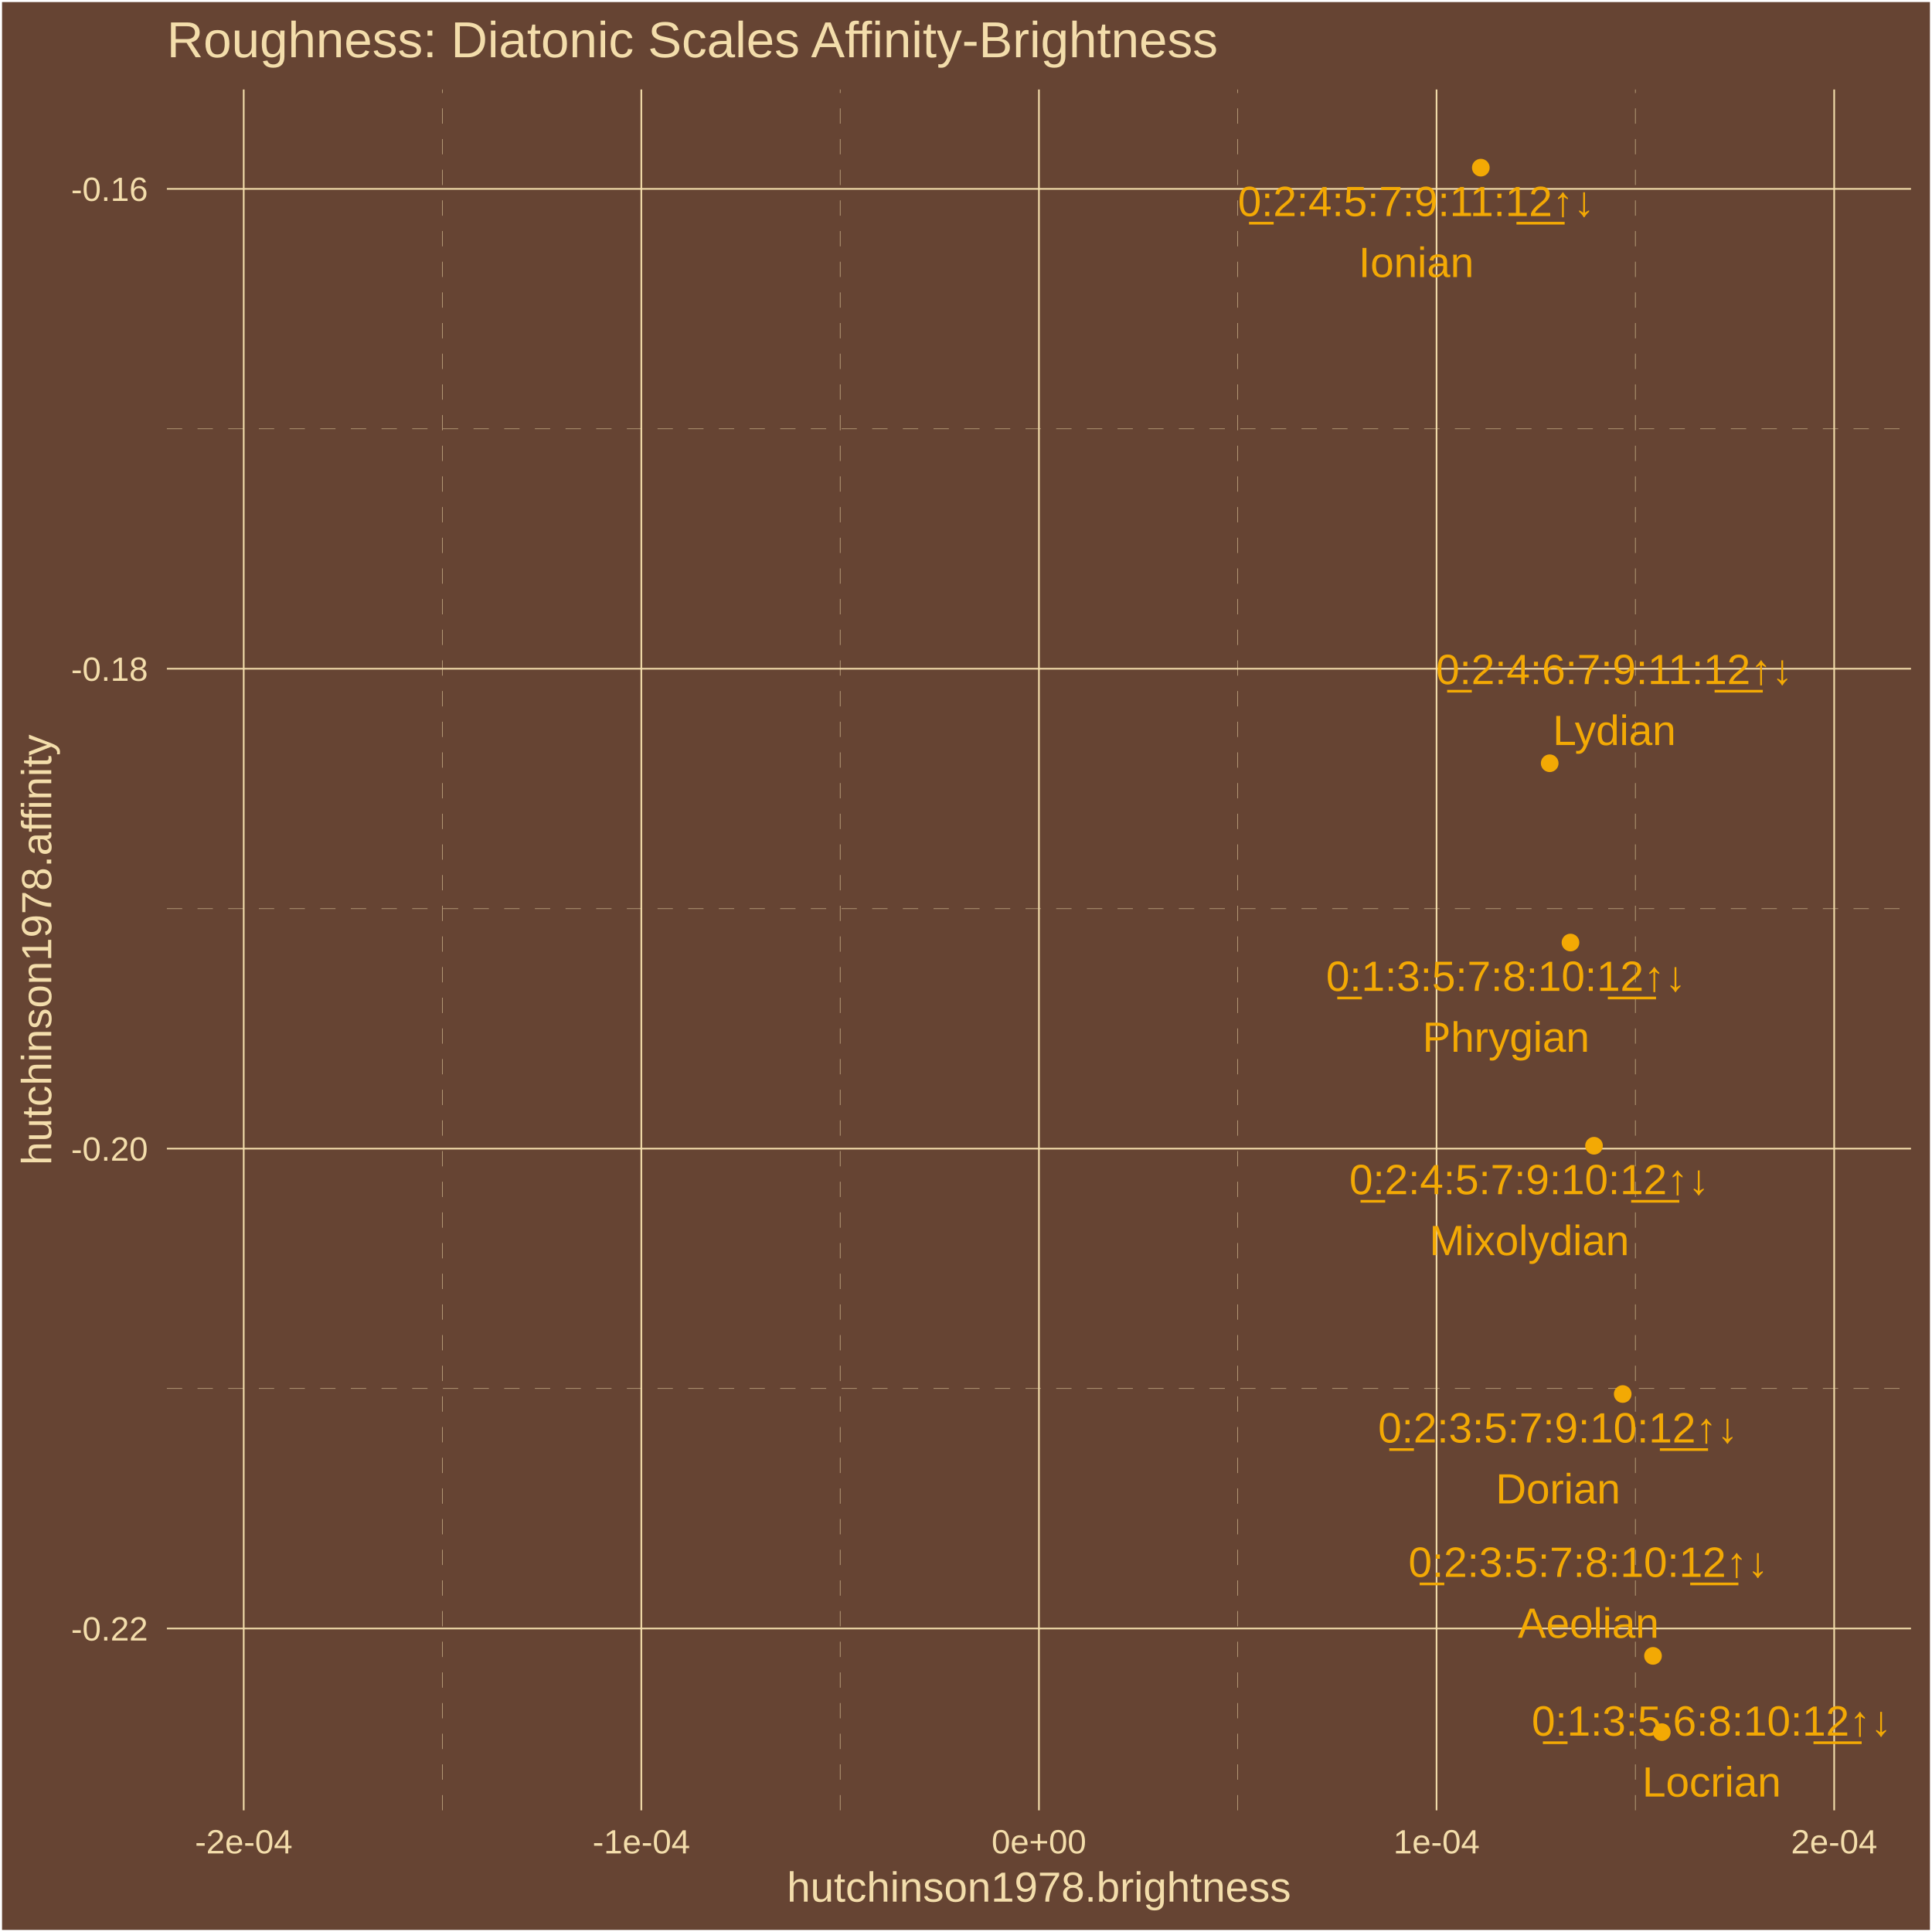
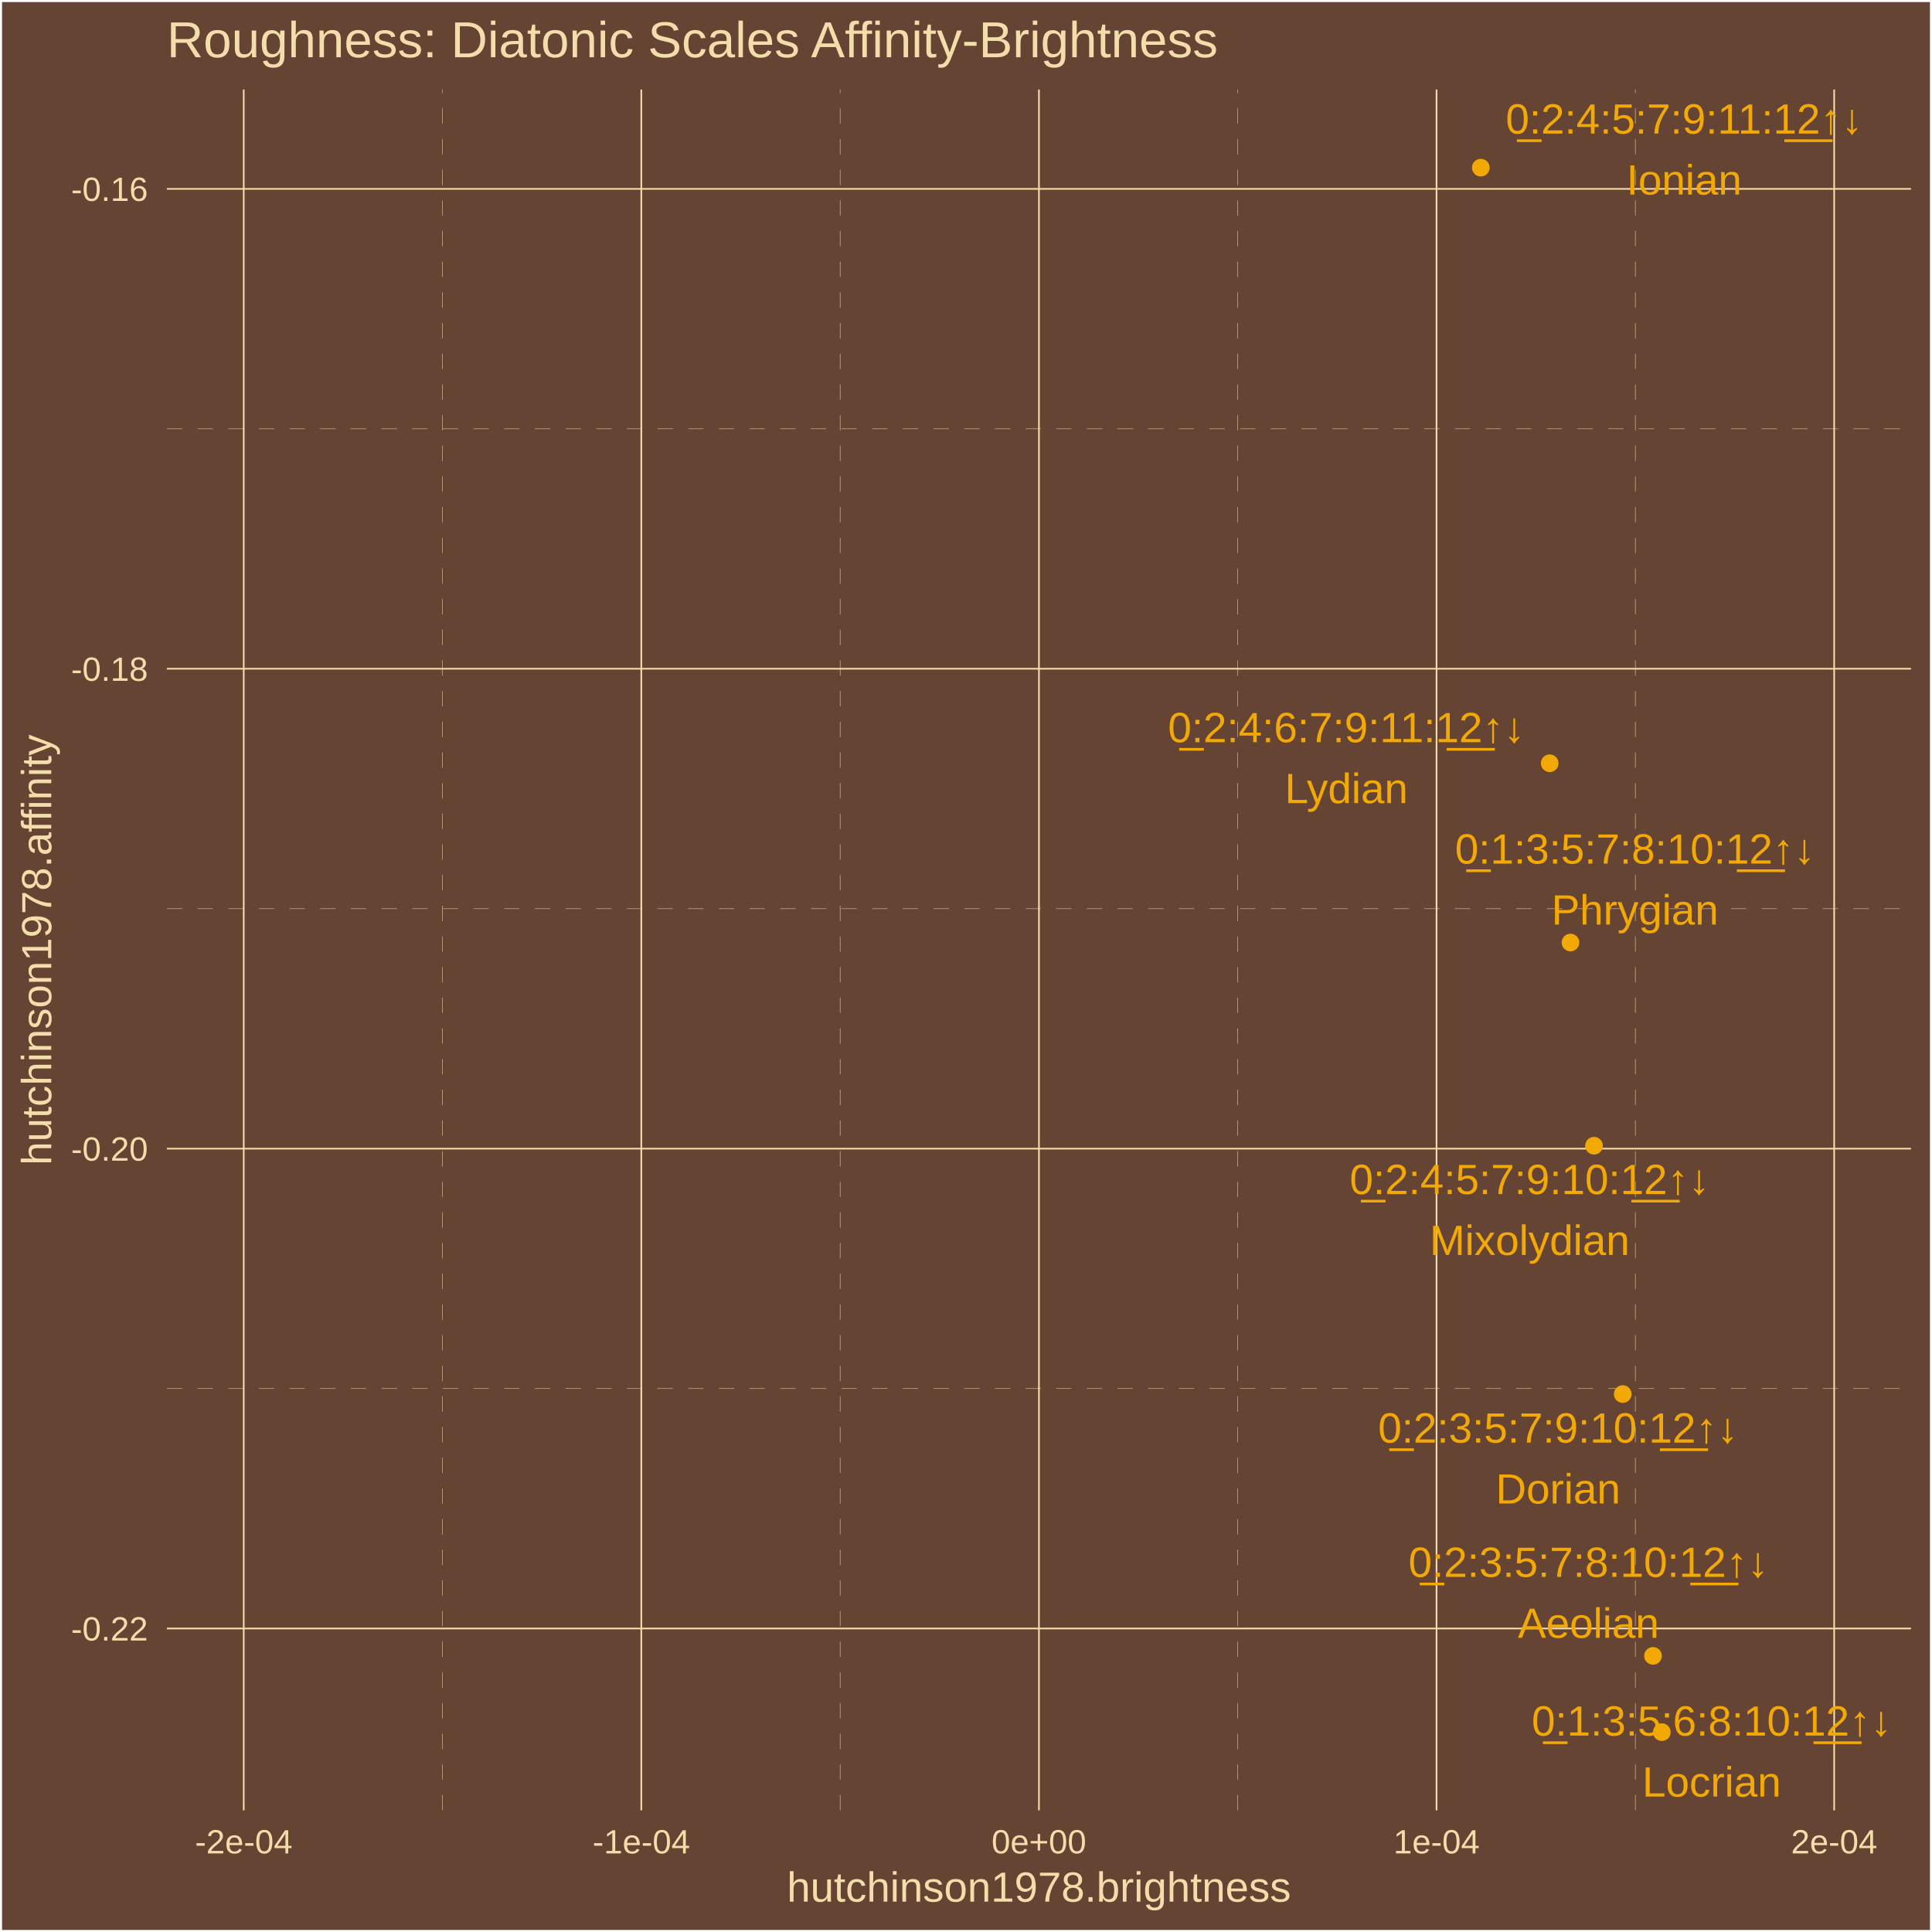
<svg xmlns="http://www.w3.org/2000/svg" class="svglite" width="504.00pt" height="504.00pt" viewBox="0 0 504.00 504.00">
  <defs>
    <style type="text/css">
    .svglite line, .svglite polyline, .svglite polygon, .svglite path, .svglite rect, .svglite circle {
      fill: none;
      stroke: #000000;
      stroke-linecap: round;
      stroke-linejoin: round;
      stroke-miterlimit: 10.00;
    }
    .svglite text {
      white-space: pre;
    }
  </style>
  </defs>
  <rect width="100%" height="100%" style="stroke: none; fill: #664433;" />
  <defs>
    <clipPath id="cpMC4wMHw1MDQuMDB8MC4wMHw1MDQuMDA=">
      <rect x="0.00" y="0.00" width="504.00" height="504.00" />
    </clipPath>
  </defs>
  <g clip-path="url(#cpMC4wMHw1MDQuMDB8MC4wMHw1MDQuMDA=)">
    <rect x="0.00" y="0" width="504.00" height="504.00" style="stroke-width: 1.07; stroke: #FFFFFF; fill: #664433;" />
  </g>
  <defs>
    <clipPath id="cpNDMuNTN8NDk4LjUyfDIzLjM0fDQ3Mi4yNw==">
      <rect x="43.53" y="23.34" width="454.99" height="448.93" />
    </clipPath>
  </defs>
  <g clip-path="url(#cpNDMuNTN8NDk4LjUyfDIzLjM0fDQ3Mi4yNw==)">
    <rect x="43.53" y="23.34" width="454.99" height="448.93" style="stroke-width: 1.07; stroke: none; fill: #664433;" />
    <polyline points="43.53,362.23 498.52,362.23 " style="stroke-width: 0.11; stroke: #F3DDAB; stroke-dasharray: 4.00,4.00; stroke-linecap: butt;" />
    <polyline points="43.53,237.05 498.52,237.05 " style="stroke-width: 0.11; stroke: #F3DDAB; stroke-dasharray: 4.00,4.00; stroke-linecap: butt;" />
    <polyline points="43.53,111.86 498.52,111.86 " style="stroke-width: 0.11; stroke: #F3DDAB; stroke-dasharray: 4.00,4.00; stroke-linecap: butt;" />
    <polyline points="115.44,472.27 115.44,23.34 " style="stroke-width: 0.11; stroke: #F3DDAB; stroke-dasharray: 4.00,4.00; stroke-linecap: butt;" />
    <polyline points="219.17,472.27 219.17,23.34 " style="stroke-width: 0.11; stroke: #F3DDAB; stroke-dasharray: 4.00,4.00; stroke-linecap: butt;" />
    <polyline points="322.89,472.27 322.89,23.34 " style="stroke-width: 0.11; stroke: #F3DDAB; stroke-dasharray: 4.00,4.00; stroke-linecap: butt;" />
    <polyline points="426.61,472.27 426.61,23.34 " style="stroke-width: 0.11; stroke: #F3DDAB; stroke-dasharray: 4.00,4.00; stroke-linecap: butt;" />
    <polyline points="43.53,424.82 498.52,424.82 " style="stroke-width: 0.43; stroke: #F3DDAB; stroke-linecap: butt;" />
    <polyline points="43.53,299.64 498.52,299.64 " style="stroke-width: 0.43; stroke: #F3DDAB; stroke-linecap: butt;" />
    <polyline points="43.53,174.45 498.52,174.45 " style="stroke-width: 0.43; stroke: #F3DDAB; stroke-linecap: butt;" />
    <polyline points="43.53,49.27 498.52,49.27 " style="stroke-width: 0.43; stroke: #F3DDAB; stroke-linecap: butt;" />
    <polyline points="63.58,472.27 63.58,23.34 " style="stroke-width: 0.43; stroke: #F3DDAB; stroke-linecap: butt;" />
    <polyline points="167.30,472.27 167.30,23.34 " style="stroke-width: 0.43; stroke: #F3DDAB; stroke-linecap: butt;" />
    <polyline points="271.03,472.27 271.03,23.34 " style="stroke-width: 0.43; stroke: #F3DDAB; stroke-linecap: butt;" />
    <polyline points="374.75,472.27 374.75,23.34 " style="stroke-width: 0.43; stroke: #F3DDAB; stroke-linecap: butt;" />
    <polyline points="478.48,472.27 478.48,23.34 " style="stroke-width: 0.43; stroke: #F3DDAB; stroke-linecap: butt;" />
    <circle cx="433.52" cy="451.86" r="1.95" style="stroke-width: 0.71; stroke: #F3A904; fill: #F3A904;" />
    <circle cx="409.69" cy="245.88" r="1.95" style="stroke-width: 0.71; stroke: #F3A904; fill: #F3A904;" />
    <circle cx="431.22" cy="431.97" r="1.95" style="stroke-width: 0.71; stroke: #F3A904; fill: #F3A904;" />
    <circle cx="423.32" cy="363.66" r="1.95" style="stroke-width: 0.71; stroke: #F3A904; fill: #F3A904;" />
    <circle cx="415.83" cy="298.89" r="1.95" style="stroke-width: 0.71; stroke: #F3A904; fill: #F3A904;" />
    <circle cx="386.30" cy="43.74" r="1.95" style="stroke-width: 0.71; stroke: #F3A904; fill: #F3A904;" />
    <circle cx="404.27" cy="199.11" r="1.95" style="stroke-width: 0.71; stroke: #F3A904; fill: #F3A904;" />
    <text x="446.52" y="452.77" text-anchor="middle" style="font-size: 11.04px;fill: #F3A904; font-family: &quot;Arial&quot;;" textLength="96.80px" lengthAdjust="spacingAndGlyphs">0̲:1:3:5:6:8:10:1̲2̲↑↓</text>
    <text x="446.52" y="468.67" text-anchor="middle" style="font-size: 11.04px;fill: #F3A904; font-family: &quot;Arial&quot;;" textLength="36.17px" lengthAdjust="spacingAndGlyphs">Locrian</text>
-     <text x="392.88" y="258.49" text-anchor="middle" style="font-size: 11.04px;fill: #F3A904; font-family: &quot;Arial&quot;;" textLength="96.80px" lengthAdjust="spacingAndGlyphs">0̲:1:3:5:7:8:10:1̲2̲↑↓</text>
-     <text x="392.88" y="274.38" text-anchor="middle" style="font-size: 11.04px;fill: #F3A904; font-family: &quot;Arial&quot;;" textLength="43.53px" lengthAdjust="spacingAndGlyphs">Phrygian</text>
-     <text x="414.37" y="411.35" text-anchor="middle" style="font-size: 11.04px;fill: #F3A904; font-family: &quot;Arial&quot;;" textLength="96.80px" lengthAdjust="spacingAndGlyphs">0̲:2:3:5:7:8:10:1̲2̲↑↓</text>
-     <text x="414.37" y="427.25" text-anchor="middle" style="font-size: 11.04px;fill: #F3A904; font-family: &quot;Arial&quot;;" textLength="36.79px" lengthAdjust="spacingAndGlyphs">Aeolian</text>
-     <text x="406.45" y="376.30" text-anchor="middle" style="font-size: 11.04px;fill: #F3A904; font-family: &quot;Arial&quot;;" textLength="96.80px" lengthAdjust="spacingAndGlyphs">0̲:2:3:5:7:9:10:1̲2̲↑↓</text>
-     <text x="406.45" y="392.20" text-anchor="middle" style="font-size: 11.04px;fill: #F3A904; font-family: &quot;Arial&quot;;" textLength="32.49px" lengthAdjust="spacingAndGlyphs">Dorian</text>
-     <text x="398.95" y="311.53" text-anchor="middle" style="font-size: 11.04px;fill: #F3A904; font-family: &quot;Arial&quot;;" textLength="96.80px" lengthAdjust="spacingAndGlyphs">0̲:2:4:5:7:9:10:1̲2̲↑↓</text>
-     <text x="398.95" y="327.43" text-anchor="middle" style="font-size: 11.04px;fill: #F3A904; font-family: &quot;Arial&quot;;" textLength="52.10px" lengthAdjust="spacingAndGlyphs">Mixolydian</text>
-     <text x="369.45" y="56.37" text-anchor="middle" style="font-size: 11.04px;fill: #F3A904; font-family: &quot;Arial&quot;;" textLength="96.80px" lengthAdjust="spacingAndGlyphs">0̲:2:4:5:7:9:11:1̲2̲↑↓</text>
-     <text x="369.45" y="72.27" text-anchor="middle" style="font-size: 11.04px;fill: #F3A904; font-family: &quot;Arial&quot;;" textLength="30.05px" lengthAdjust="spacingAndGlyphs">Ionian</text>
-     <text x="421.14" y="178.46" text-anchor="middle" style="font-size: 11.04px;fill: #F3A904; font-family: &quot;Arial&quot;;" textLength="96.80px" lengthAdjust="spacingAndGlyphs">0̲:2:4:6:7:9:11:1̲2̲↑↓</text>
-     <text x="421.14" y="194.36" text-anchor="middle" style="font-size: 11.04px;fill: #F3A904; font-family: &quot;Arial&quot;;" textLength="32.50px" lengthAdjust="spacingAndGlyphs">Lydian</text>
+     <text x="426.52" y="225.29" text-anchor="middle" style="font-size: 11.04px;fill: #F3A904; font-family: &quot;Arial&quot;;" textLength="96.80px" lengthAdjust="spacingAndGlyphs">0̲:1:3:5:7:8:10:1̲2̲↑↓</text>
+     <text x="426.52" y="241.19" text-anchor="middle" style="font-size: 11.04px;fill: #F3A904; font-family: &quot;Arial&quot;;" textLength="43.53px" lengthAdjust="spacingAndGlyphs">Phrygian</text>
+     <text x="414.38" y="411.36" text-anchor="middle" style="font-size: 11.04px;fill: #F3A904; font-family: &quot;Arial&quot;;" textLength="96.80px" lengthAdjust="spacingAndGlyphs">0̲:2:3:5:7:8:10:1̲2̲↑↓</text>
+     <text x="414.38" y="427.26" text-anchor="middle" style="font-size: 11.04px;fill: #F3A904; font-family: &quot;Arial&quot;;" textLength="36.79px" lengthAdjust="spacingAndGlyphs">Aeolian</text>
+     <text x="406.46" y="376.33" text-anchor="middle" style="font-size: 11.04px;fill: #F3A904; font-family: &quot;Arial&quot;;" textLength="96.80px" lengthAdjust="spacingAndGlyphs">0̲:2:3:5:7:9:10:1̲2̲↑↓</text>
+     <text x="406.46" y="392.23" text-anchor="middle" style="font-size: 11.04px;fill: #F3A904; font-family: &quot;Arial&quot;;" textLength="32.49px" lengthAdjust="spacingAndGlyphs">Dorian</text>
+     <text x="399.04" y="311.49" text-anchor="middle" style="font-size: 11.04px;fill: #F3A904; font-family: &quot;Arial&quot;;" textLength="96.80px" lengthAdjust="spacingAndGlyphs">0̲:2:4:5:7:9:10:1̲2̲↑↓</text>
+     <text x="399.04" y="327.39" text-anchor="middle" style="font-size: 11.04px;fill: #F3A904; font-family: &quot;Arial&quot;;" textLength="52.10px" lengthAdjust="spacingAndGlyphs">Mixolydian</text>
+     <text x="439.34" y="34.85" text-anchor="middle" style="font-size: 11.04px;fill: #F3A904; font-family: &quot;Arial&quot;;" textLength="96.80px" lengthAdjust="spacingAndGlyphs">0̲:2:4:5:7:9:11:1̲2̲↑↓</text>
+     <text x="439.34" y="50.75" text-anchor="middle" style="font-size: 11.04px;fill: #F3A904; font-family: &quot;Arial&quot;;" textLength="30.05px" lengthAdjust="spacingAndGlyphs">Ionian</text>
+     <text x="351.23" y="193.62" text-anchor="middle" style="font-size: 11.04px;fill: #F3A904; font-family: &quot;Arial&quot;;" textLength="96.80px" lengthAdjust="spacingAndGlyphs">0̲:2:4:6:7:9:11:1̲2̲↑↓</text>
+     <text x="351.23" y="209.51" text-anchor="middle" style="font-size: 11.04px;fill: #F3A904; font-family: &quot;Arial&quot;;" textLength="32.50px" lengthAdjust="spacingAndGlyphs">Lydian</text>
  </g>
  <g clip-path="url(#cpMC4wMHw1MDQuMDB8MC4wMHw1MDQuMDA=)">
    <text x="38.60" y="427.97" text-anchor="end" style="font-size: 8.80px;fill: #F3DDAB; font-family: &quot;Arial&quot;;" textLength="20.06px" lengthAdjust="spacingAndGlyphs">-0.22</text>
    <text x="38.60" y="302.79" text-anchor="end" style="font-size: 8.80px;fill: #F3DDAB; font-family: &quot;Arial&quot;;" textLength="20.06px" lengthAdjust="spacingAndGlyphs">-0.20</text>
    <text x="38.60" y="177.61" text-anchor="end" style="font-size: 8.80px;fill: #F3DDAB; font-family: &quot;Arial&quot;;" textLength="20.06px" lengthAdjust="spacingAndGlyphs">-0.18</text>
    <text x="38.60" y="52.42" text-anchor="end" style="font-size: 8.80px;fill: #F3DDAB; font-family: &quot;Arial&quot;;" textLength="20.06px" lengthAdjust="spacingAndGlyphs">-0.16</text>
    <text x="63.58" y="483.50" text-anchor="middle" style="font-size: 8.80px;fill: #F3DDAB; font-family: &quot;Arial&quot;;" textLength="25.44px" lengthAdjust="spacingAndGlyphs">-2e-04</text>
    <text x="167.30" y="483.50" text-anchor="middle" style="font-size: 8.80px;fill: #F3DDAB; font-family: &quot;Arial&quot;;" textLength="25.44px" lengthAdjust="spacingAndGlyphs">-1e-04</text>
    <text x="271.03" y="483.50" text-anchor="middle" style="font-size: 8.80px;fill: #F3DDAB; font-family: &quot;Arial&quot;;" textLength="24.72px" lengthAdjust="spacingAndGlyphs">0e+00</text>
    <text x="374.75" y="483.50" text-anchor="middle" style="font-size: 8.80px;fill: #F3DDAB; font-family: &quot;Arial&quot;;" textLength="22.51px" lengthAdjust="spacingAndGlyphs">1e-04</text>
    <text x="478.48" y="483.50" text-anchor="middle" style="font-size: 8.80px;fill: #F3DDAB; font-family: &quot;Arial&quot;;" textLength="22.51px" lengthAdjust="spacingAndGlyphs">2e-04</text>
    <text x="271.03" y="496.09" text-anchor="middle" style="font-size: 11.00px;fill: #F3DDAB; font-family: &quot;Arial&quot;;" textLength="131.51px" lengthAdjust="spacingAndGlyphs">hutchinson1978.brightness</text>
    <text transform="translate(13.37,247.80) rotate(-90)" text-anchor="middle" style="font-size: 11.00px;fill: #F3DDAB; font-family: &quot;Arial&quot;;" textLength="112.53px" lengthAdjust="spacingAndGlyphs">hutchinson1978.affinity</text>
    <text x="43.53" y="14.94" style="font-size: 13.20px;fill: #F3DDAB; font-family: &quot;Arial&quot;;" textLength="274.95px" lengthAdjust="spacingAndGlyphs">Roughness: Diatonic Scales Affinity-Brightness</text>
  </g>
</svg>
